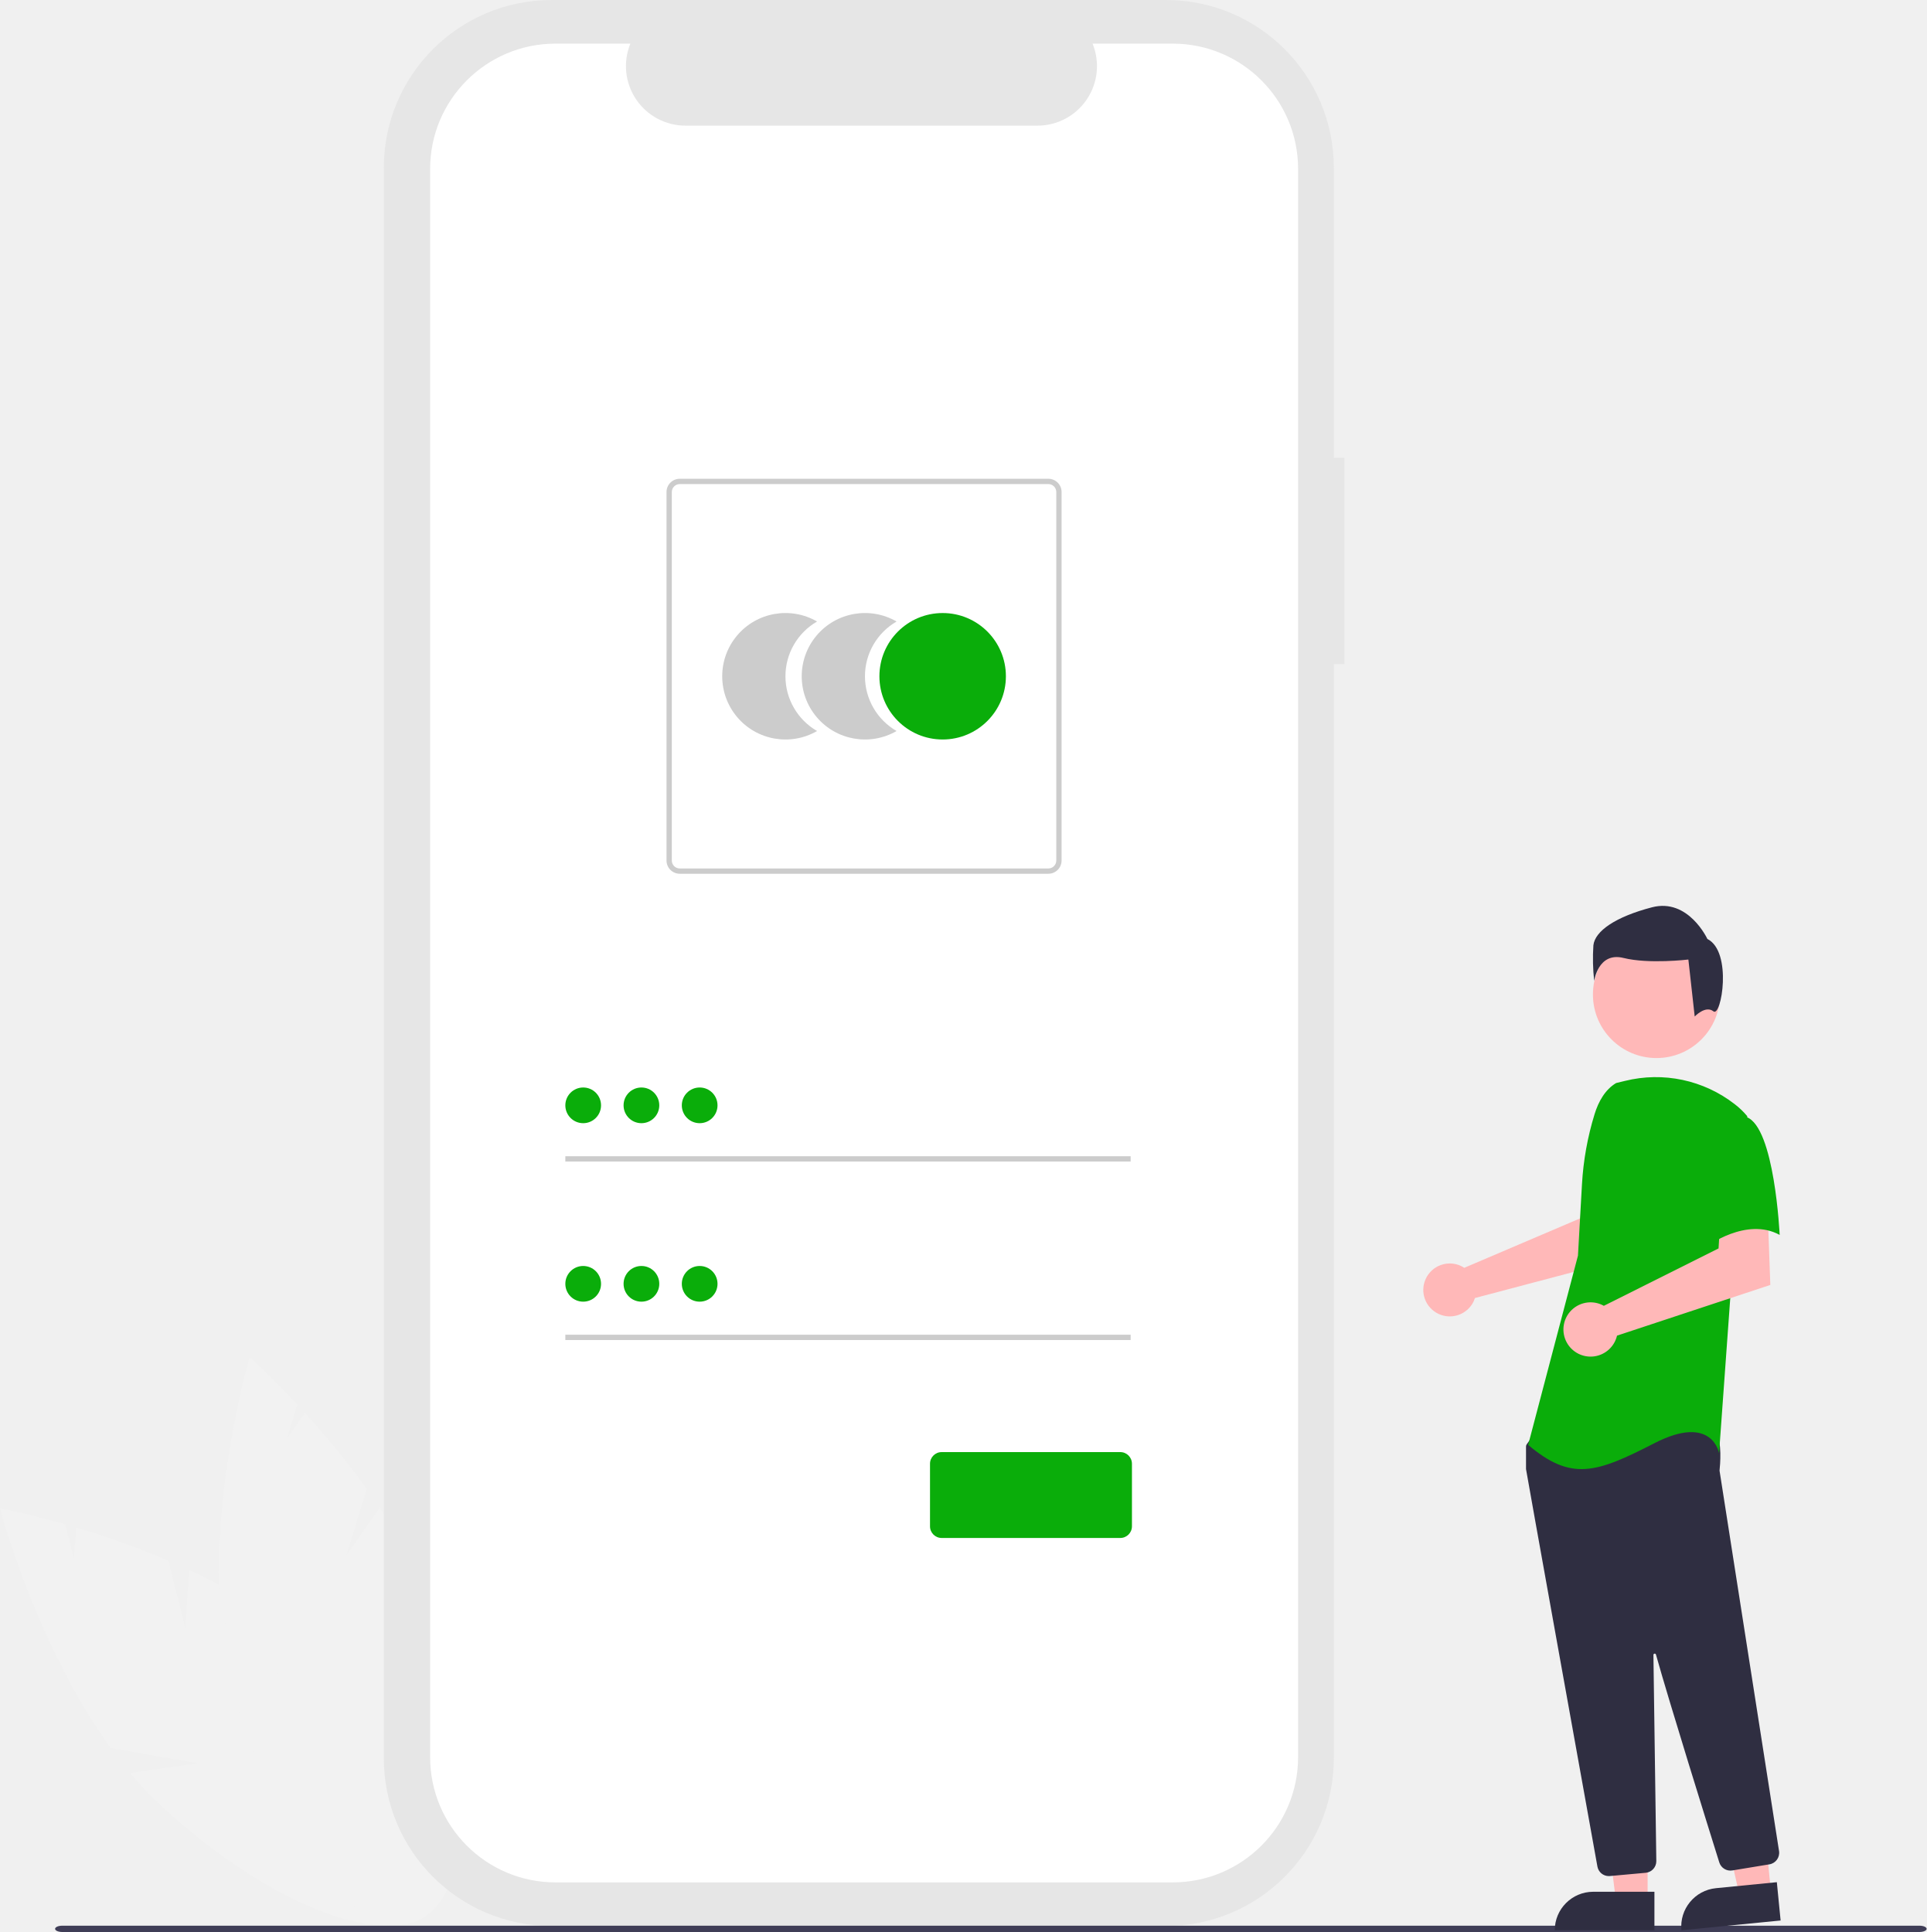
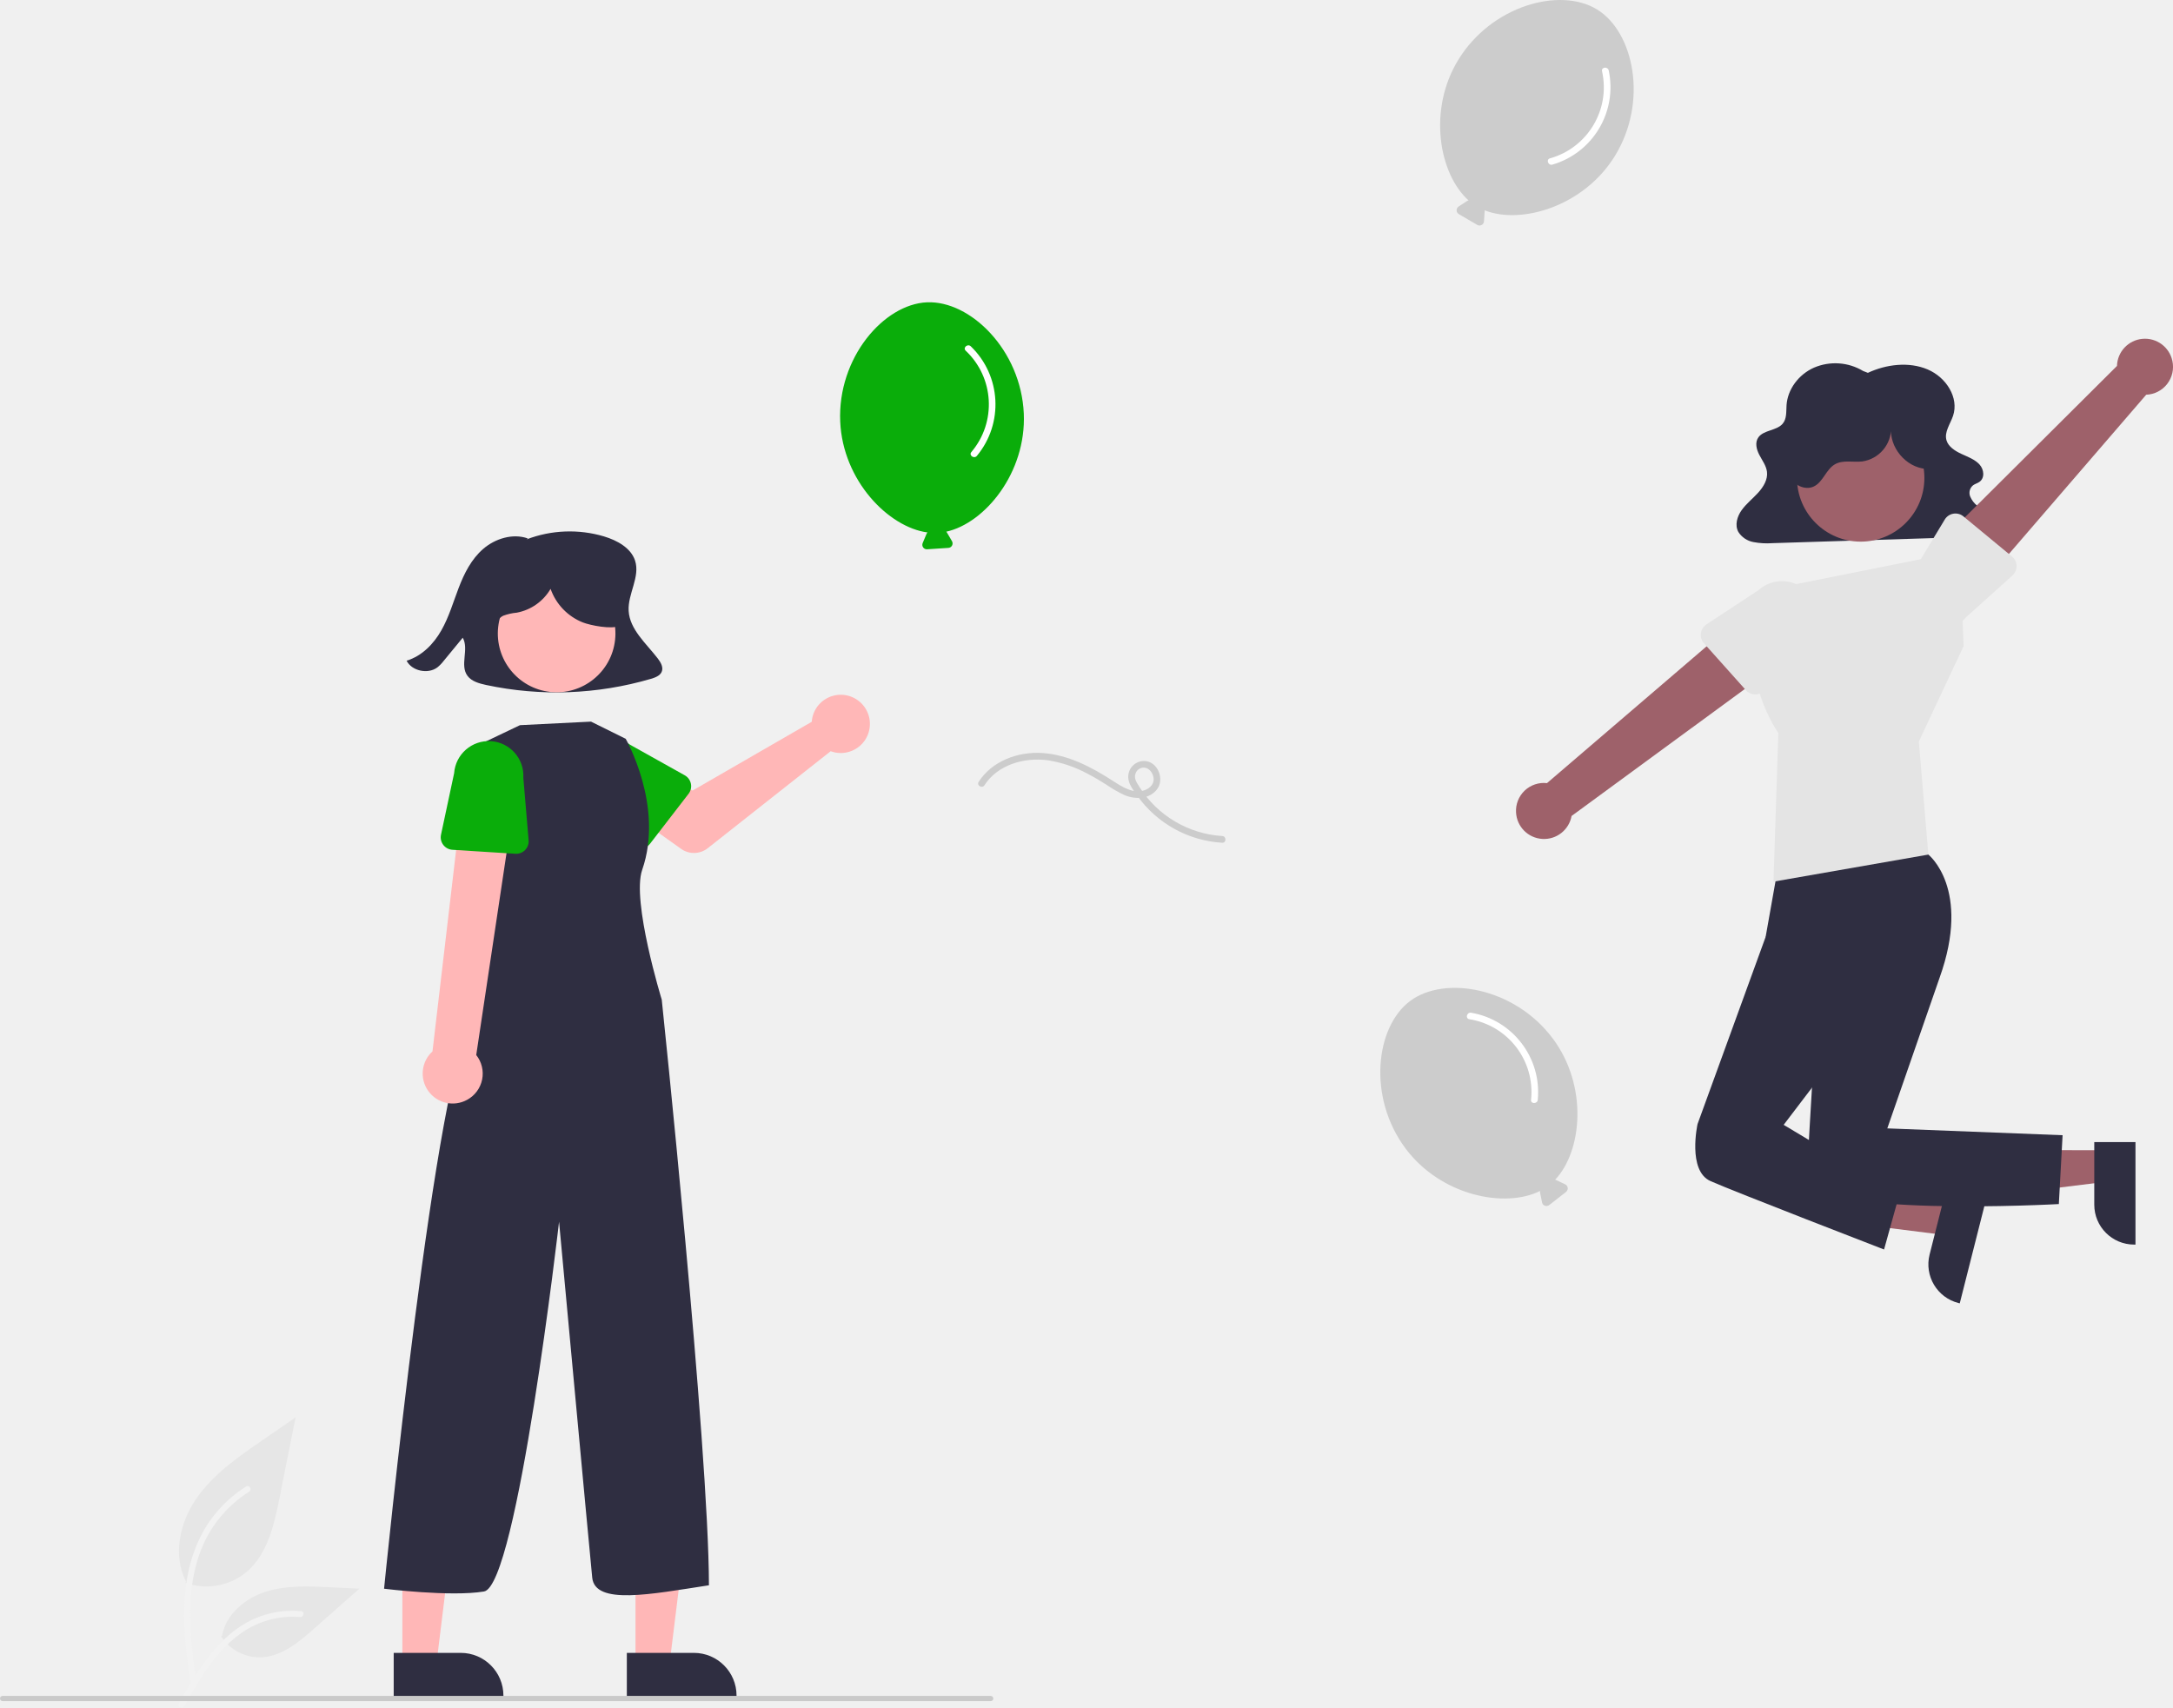
- <svg xmlns="http://www.w3.org/2000/svg" data-name="Layer 1" width="744.848" height="747.077" viewBox="0 0 744.848 747.077">
-   <path id="fa3b9e12-7275-481e-bee9-64fd9595a50d-343" data-name="Path 1" d="M299.205,705.809l-6.56-25.872a335.967,335.967,0,0,0-35.643-12.788l-.828,12.024-3.358-13.247c-15.021-4.294-25.24-6.183-25.24-6.183s13.8,52.489,42.754,92.617l33.734,5.926-26.207,3.779a135.926,135.926,0,0,0,11.719,12.422c42.115,39.092,89.024,57.028,104.773,40.06s-5.625-62.412-47.74-101.5c-13.056-12.119-29.457-21.844-45.875-29.5Z" transform="translate(-227.576 -76.46149)" fill="#f2f2f2" />
-   <path id="bde08021-c30f-4979-a9d8-cb90b72b5ca2-344" data-name="Path 2" d="M361.591,677.706l7.758-25.538a335.94,335.94,0,0,0-23.9-29.371l-6.924,9.865,3.972-13.076c-10.641-11.436-18.412-18.335-18.412-18.335s-15.315,52.067-11.275,101.384l25.815,22.51-24.392-10.312a135.919,135.919,0,0,0,3.614,16.694c15.846,55.234,46.731,94.835,68.983,88.451s27.446-56.335,11.6-111.569c-4.912-17.123-13.926-33.926-24.023-48.965Z" transform="translate(-227.576 -76.46149)" fill="#f2f2f2" />
-   <path id="b3ac2088-de9b-4f7f-bc99-0ed9705c1a9d-345" data-name="Path 22" d="M747.327,253.445h-4.092v-112.1a64.883,64.883,0,0,0-64.883-64.883H440.845a64.883,64.883,0,0,0-64.883,64.883v615a64.883,64.883,0,0,0,64.883,64.883H678.352a64.883,64.883,0,0,0,64.882-64.883v-423.105h4.092Z" transform="translate(-227.576 -76.46149)" fill="#e6e6e6" />
-   <path id="b2715b96-3117-487c-acc0-20904544b5b7-346" data-name="Path 23" d="M680.97,93.335h-31a23.02,23.02,0,0,1-21.316,31.714H492.589a23.02,23.02,0,0,1-21.314-31.714H442.319a48.454,48.454,0,0,0-48.454,48.454v614.107a48.454,48.454,0,0,0,48.454,48.454H680.97a48.454,48.454,0,0,0,48.454-48.454h0V141.788a48.454,48.454,0,0,0-48.454-48.453Z" transform="translate(-227.576 -76.46149)" fill="#fff" />
-   <path id="b06d66ec-6c84-45dd-8c27-1263a6253192-347" data-name="Path 6" d="M531.234,337.965a24.437,24.437,0,0,1,12.23-21.174,24.45,24.45,0,1,0,0,42.345A24.434,24.434,0,0,1,531.234,337.965Z" transform="translate(-227.576 -76.46149)" fill="#ccc" />
-   <path id="e73810fe-4cf4-40cc-8c7c-ca544ce30bd4-348" data-name="Path 7" d="M561.971,337.965a24.436,24.436,0,0,1,12.23-21.174,24.45,24.45,0,1,0,0,42.345A24.434,24.434,0,0,1,561.971,337.965Z" transform="translate(-227.576 -76.46149)" fill="#ccc" />
-   <circle id="a4813fcf-056e-4514-bb8b-e6506f49341f" data-name="Ellipse 1" cx="364.434" cy="261.502" r="24.45" fill="#0aad0a" />
-   <path id="bbe451c3-febc-41ba-8083-4c8307a2e73e-349" data-name="Path 8" d="M632.872,414.33h-142.5a5.123,5.123,0,0,1-5.117-5.117v-142.5a5.123,5.123,0,0,1,5.117-5.117h142.5a5.123,5.123,0,0,1,5.117,5.117v142.5A5.123,5.123,0,0,1,632.872,414.33Zm-142.5-150.686a3.073,3.073,0,0,0-3.07,3.07v142.5a3.073,3.073,0,0,0,3.07,3.07h142.5a3.073,3.073,0,0,0,3.07-3.07v-142.5a3.073,3.073,0,0,0-3.07-3.07Z" transform="translate(-227.576 -76.46149)" fill="#ccc" />
-   <rect id="bb28937d-932f-4fdf-befe-f406e51091fe" data-name="Rectangle 1" x="218.562" y="447.102" width="218.552" height="2.047" fill="#ccc" />
-   <circle id="fcef55fc-4968-45b2-93bb-1a1080c85fc7" data-name="Ellipse 2" cx="225.464" cy="427.42" r="6.902" fill="#0aad0a" />
-   <rect id="ff33d889-4c74-4b91-85ef-b4882cc8fe76" data-name="Rectangle 2" x="218.562" y="516.118" width="218.552" height="2.047" fill="#ccc" />
-   <circle id="e8fa0310-b872-4adf-aedd-0c6eda09f3b8" data-name="Ellipse 3" cx="225.464" cy="496.437" r="6.902" fill="#0aad0a" />
-   <path d="M660.69,671.172H591.622a4.505,4.505,0,0,1-4.5-4.5v-24.208a4.505,4.505,0,0,1,4.5-4.5h69.068a4.505,4.505,0,0,1,4.5,4.5v24.208A4.505,4.505,0,0,1,660.69,671.172Z" transform="translate(-227.576 -76.46149)" fill="#0aad0a" />
-   <circle id="e12ee00d-aa4a-4413-a013-11d20b7f97f7" data-name="Ellipse 7" cx="247.978" cy="427.42" r="6.902" fill="#0aad0a" />
-   <circle id="f58f497e-6949-45c8-be5f-eee2aa0f6586" data-name="Ellipse 8" cx="270.492" cy="427.42" r="6.902" fill="#0aad0a" />
-   <circle id="b4d4939a-c6e6-4f4d-ba6c-e8b05485017d" data-name="Ellipse 9" cx="247.978" cy="496.437" r="6.902" fill="#0aad0a" />
-   <circle id="aff120b1-519b-4e96-ac87-836aa55663de" data-name="Ellipse 10" cx="270.492" cy="496.437" r="6.902" fill="#0aad0a" />
-   <path id="f1094013-1297-477a-ac57-08eac07c4bd5-350" data-name="Path 88" d="M969.642,823.539H251.656c-1.537,0-2.782-.546-2.782-1.218s1.245-1.219,2.782-1.219H969.642c1.536,0,2.782.546,2.782,1.219S971.178,823.539,969.642,823.539Z" transform="translate(-227.576 -76.46149)" fill="#3f3d56" />
-   <path d="M792.253,565.923a10.094,10.094,0,0,1,1.411.787l44.852-19.143,1.601-11.815,17.922-.11-1.059,27.098-59.2,15.656a10.608,10.608,0,0,1-.447,1.208,10.235,10.235,0,1,1-5.079-13.682Z" transform="translate(-227.576 -76.46149)" fill="#ffb8b8" />
-   <polygon points="636.98 735.021 624.72 735.021 618.888 687.733 636.982 687.734 636.98 735.021" fill="#ffb8b8" />
-   <path d="M615.963,731.518h23.644a0,0,0,0,1,0,0v14.887a0,0,0,0,1,0,0H601.076a0,0,0,0,1,0,0v0A14.887,14.887,0,0,1,615.963,731.518Z" fill="#2f2e41" />
-   <polygon points="684.66 731.557 672.459 732.759 662.018 686.271 680.025 684.497 684.66 731.557" fill="#ffb8b8" />
-   <path d="M891.686,806.128h23.644a0,0,0,0,1,0,0v14.887a0,0,0,0,1,0,0H876.799a0,0,0,0,1,0,0v0A14.887,14.887,0,0,1,891.686,806.128Z" transform="translate(-303.0087 15.2906) rotate(-5.62529)" fill="#2f2e41" />
-   <circle cx="640.393" cy="384.574" r="24.561" fill="#ffb8b8" />
-   <path d="M849.556,801.919a4.471,4.471,0,0,1-4.415-3.697c-6.346-35.226-27.088-150.405-27.584-153.596a1.427,1.427,0,0,1-.016-.222v-8.588a1.489,1.489,0,0,1,.279-.872l2.74-3.838a1.478,1.478,0,0,1,1.144-.625c15.622-.732,66.784-2.879,69.256.209h0c2.482,3.104,1.605,12.507,1.404,14.36l.01.193,22.985,146.995a4.512,4.512,0,0,1-3.715,5.135l-14.356,2.365a4.521,4.521,0,0,1-5.025-3.093c-4.44-14.188-19.329-61.918-24.489-80.387a.499.499,0,0,0-.98.139c.258,17.605.881,62.523,1.096,78.037l.023,1.671a4.518,4.518,0,0,1-4.093,4.536l-13.844,1.258C849.836,801.914,849.695,801.919,849.556,801.919Z" transform="translate(-227.576 -76.46149)" fill="#2f2e41" />
-   <path id="ae7af94f-88d7-4204-9f07-e3651de85c05-351" data-name="Path 99" d="M852.381,495.254c-4.286,2.548-6.851,7.23-8.323,11.995a113.681,113.681,0,0,0-4.884,27.159l-1.556,27.6-19.255,73.17c16.689,14.121,26.315,10.912,48.78-.639s25.032,3.851,25.032,3.851l4.492-62.258,6.418-68.032a30.164,30.164,0,0,0-4.861-4.674,49.658,49.658,0,0,0-42.442-8.995Z" transform="translate(-227.576 -76.46149)" fill="#0aad0a" />
-   <path d="M846.127,580.7a10.526,10.526,0,0,1,1.501.704l44.348-22.197.736-12.026,18.294-1.261.98,27.413L852.72,592.932a10.496,10.496,0,1,1-6.593-12.232Z" transform="translate(-227.576 -76.46149)" fill="#ffb8b8" />
-   <path id="a6768b0e-63d0-4b31-8462-9b2e0b00f0fd-352" data-name="Path 101" d="M902.766,508.412c10.912,3.851,12.834,45.574,12.834,45.574-12.837-7.06-28.241,4.493-28.241,4.493s-3.209-10.912-7.06-25.032a24.53,24.53,0,0,1,5.134-23.106S891.854,504.558,902.766,508.412Z" transform="translate(-227.576 -76.46149)" fill="#0aad0a" />
-   <path id="bfd7963f-0cf8-4885-9d3a-2c00bccda2e3-353" data-name="Path 102" d="M889.991,467.531c-3.06-2.448-7.235,2.002-7.235,2.002l-2.448-22.033s-15.301,1.833-25.093-.612-11.323,8.875-11.323,8.875a78.58,78.58,0,0,1-.306-13.771c.612-5.508,8.568-11.017,22.645-14.689S887.652,439.543,887.652,439.543C897.445,444.439,893.051,469.979,889.991,467.531Z" transform="translate(-227.576 -76.46149)" fill="#2f2e41" />
+ <svg xmlns="http://www.w3.org/2000/svg" data-name="Layer 1" width="837.865" height="658.418" viewBox="0 0 837.865 658.418">
+   <path d="M434.682,374.668c-4.484-5.81-10.82-11.185-11.222-18.354-.368-6.575,4.535-13.104,2.467-19.394-1.59-4.837-6.835-7.755-11.96-9.301a46.485,46.485,0,0,0-29.873,1.15l.519-.366c-5.834-2.078-12.654.067-17.245,4.041-4.591,3.974-7.319,9.482-9.436,15.002-2.117,5.52-3.757,11.242-6.699,16.416-2.942,5.175-7.445,9.881-13.388,11.67,1.989,3.968,8.208,5.329,11.855,2.595a14.996,14.996,0,0,0,2.495-2.579q3.648-4.437,7.298-8.873c2.503,4.451-1.236,10.595,1.84,14.717,1.586,2.125,4.484,2.932,7.175,3.511a129.781,129.781,0,0,0,63.492-2.355c1.659-.489,3.489-1.162,4.178-2.664C436.972,378.15,435.861,376.196,434.682,374.668Z" transform="translate(-181.0674 -120.7911)" fill="#2f2e41" />
+   <path d="M494.317,397.34a11.265,11.265,0,0,0-.256,1.755l-45.97,26.52-11.174-6.432-11.912,15.594,18.674,13.31a8.561,8.561,0,0,0,10.271-.25L501.354,410.44a11.233,11.233,0,1,0-7.037-13.1Z" transform="translate(-181.0674 -120.7911)" fill="#ffb7b7" />
+   <path d="M446.555,426.871l-14.857,19.256a4.816,4.816,0,0,1-7.281.399l-16.819-17.466a13.374,13.374,0,0,1,16.401-21.129l21.095,11.796a4.816,4.816,0,0,1,1.461,7.144Z" transform="translate(-181.0674 -120.7911)" fill="#0aad0a" />
+   <polygon points="245.04 641.589 258.159 641.588 264.4 590.984 245.037 590.985 245.04 641.589" fill="#ffb7b7" />
+   <path d="M422.76,758.097l25.837-.001h.001A16.466,16.466,0,0,1,465.064,774.561v.535l-42.303.002Z" transform="translate(-181.0674 -120.7911)" fill="#2f2e41" />
+   <polygon points="155.149 641.589 168.269 641.588 174.51 590.984 155.147 590.985 155.149 641.589" fill="#ffb7b7" />
+   <path d="M332.87,758.097l25.837-.001h.001a16.466,16.466,0,0,1,16.465,16.465v.535l-42.303.002Z" transform="translate(-181.0674 -120.7911)" fill="#2f2e41" />
+   <circle cx="395.69" cy="365.04" r="22.674" transform="translate(-191.4143 597.7442) rotate(-83.73558)" fill="#ffb7b7" />
+   <path d="M408.957,399.03l13.358,6.617s14.924,25.937,6.363,50.549c-4.156,11.95,7.548,50.042,7.548,50.042s18.135,172.543,18.192,225.796c-22.53,3.464-43.932,7.744-45.002-2.957S396.631,591.849,396.631,591.849,380.522,732.289,367.681,734.429s-38.524-1.07-38.524-1.07,20.39-205.717,34.301-218.559l2.14-10.701-.057-96.057,16.028-7.649Z" transform="translate(-181.0674 -120.7911)" fill="#2f2e41" />
+   <path d="M361.173,544.856a11.496,11.496,0,0,0,3.522-17.272L380.229,424.037l-20.296-.974L347.824,526.181a11.558,11.558,0,0,0,13.349,18.675Z" transform="translate(-181.0674 -120.7911)" fill="#ffb7b7" />
+   <path d="M379.788,449.982l-24.273-1.532a4.816,4.816,0,0,1-4.406-5.81l5.058-23.714a13.374,13.374,0,0,1,26.689,1.764l2.034,24.083a4.816,4.816,0,0,1-5.102,5.21Z" transform="translate(-181.0674 -120.7911)" fill="#0aad0a" />
+   <path d="M419.454,350.301c-.884-4.008-3.753-7.329-7.059-9.761a28.911,28.911,0,0,0-36.959,2.247,18.887,18.887,0,0,0-5.708,9.149,11.221,11.221,0,0,0,2.392,10.218l.453.284c-.411-1.742.943-3.483,2.559-4.252a20.45,20.45,0,0,1,5.221-1.171,19.193,19.193,0,0,0,13.009-9.18,21.675,21.675,0,0,0,12.421,12.945c2.997,1.172,11.227,2.783,14.08,1.296C423.502,360.179,420.337,354.309,419.454,350.301Z" transform="translate(-181.0674 -120.7911)" fill="#2f2e41" />
+   <path id="a7292837-b693-4341-9d08-f79d69c00516-311" data-name="Path 438" d="M252.622,731.121a24.215,24.215,0,0,0,23.383-4.119c8.19-6.874,10.758-18.196,12.847-28.682l6.18-31.017-12.938,8.908c-9.305,6.406-18.818,13.019-25.26,22.298s-9.252,21.947-4.078,31.988" transform="translate(-181.0674 -120.7911)" fill="#e6e6e6" />
+   <path id="bbe87a9d-22ff-4c97-8b47-e161a95b9ece-312" data-name="Path 439" d="M254.619,770.832c-1.628-11.864-3.304-23.881-2.159-35.872,1.015-10.649,4.264-21.049,10.878-29.579a49.206,49.206,0,0,1,12.625-11.44c1.262-.796,2.424,1.204,1.167,1.997a46.779,46.779,0,0,0-18.504,22.326c-4.029,10.246-4.675,21.416-3.982,32.3.419,6.582,1.311,13.121,2.206,19.653a1.198,1.198,0,0,1-.808,1.423,1.163,1.163,0,0,1-1.423-.808Z" transform="translate(-181.0674 -120.7911)" fill="#f2f2f2" />
+   <path id="ed3d176e-02dd-4f6a-96fc-dfdec80464da-313" data-name="Path 442" d="M266.34,751.795a17.825,17.825,0,0,0,15.531,8.019c7.864-.373,14.418-5.86,20.317-11.07l17.452-15.409-11.55-.553c-8.306-.398-16.827-.771-24.738,1.793s-15.208,8.726-16.654,16.915" transform="translate(-181.0674 -120.7911)" fill="#e6e6e6" />
+   <path id="ae799342-61c9-47cf-bc03-dd36b89c58fd-314" data-name="Path 443" d="M250.016,777.651c7.84-13.871,16.932-29.288,33.181-34.216a37.026,37.026,0,0,1,13.955-1.441c1.482.128,1.112,2.412-.367,2.285a34.398,34.398,0,0,0-22.272,5.892c-6.28,4.275-11.17,10.218-15.308,16.519-2.535,3.861-4.806,7.884-7.076,11.903C251.404,779.878,249.282,778.95,250.016,777.651Z" transform="translate(-181.0674 -120.7911)" fill="#f2f2f2" />
+   <path d="M779.778,521.204c-14.711-19.687-41.636-24.438-55.016-14.441s-16.453,37.166-1.742,56.853c13.617,18.223,38.288,23.193,51.876,16.366a1.706,1.706,0,0,0-.008.647l.766,3.787a1.728,1.728,0,0,0,2.758,1.019l6.487-5.068a1.728,1.728,0,0,0-.322-2.923l-3.49-1.66a1.711,1.711,0,0,0-.384-.121C791.179,564.591,793.425,539.466,779.778,521.204Z" transform="translate(-181.0674 -120.7911)" fill="#ccc" />
+   <path d="M747.599,513.771a28.432,28.432,0,0,1,23.812,31.085c-.158,1.66,2.435,1.649,2.592,0a31.088,31.088,0,0,0-25.715-33.584C746.657,510.994,745.955,513.491,747.599,513.771Z" transform="translate(-181.0674 -120.7911)" fill="#fff" />
+   <path d="M803.757,180.896c12.862-20.942,7.332-47.719-6.9-56.459s-40.615-1.563-53.476,19.379c-11.905,19.385-7.412,44.147,3.952,54.253a1.706,1.706,0,0,0-.604.232l-3.237,2.111a1.728,1.728,0,0,0,.071,2.939l7.106,4.157a1.728,1.728,0,0,0,2.597-1.378l.253-3.856a1.711,1.711,0,0,0-.03-.401C767.649,207.516,791.826,200.323,803.757,180.896Z" transform="translate(-181.0674 -120.7911)" fill="#ccc" />
+   <path d="M798.779,148.247a28.432,28.432,0,0,1-20.092,33.609c-1.601.466-.633,2.872.957,2.409a31.088,31.088,0,0,0,21.712-36.301C801.012,146.345,798.432,146.616,798.779,148.247Z" transform="translate(-181.0674 -120.7911)" fill="#fff" />
+   <path d="M575.824,280.262c-1.075-24.553-20.654-43.638-37.34-42.907S503.963,258.81,505.038,283.363c.995,22.727,18.588,40.723,33.662,42.73a1.706,1.706,0,0,0-.371.53l-1.499,3.562a1.728,1.728,0,0,0,1.705,2.395l8.215-.537a1.728,1.728,0,0,0,1.38-2.596l-1.95-3.336a1.711,1.711,0,0,0-.249-.316C560.821,322.539,576.822,303.039,575.824,280.262Z" transform="translate(-181.0674 -120.7911)" fill="#0aad0a" />
+   <path d="M553.413,256.004a28.432,28.432,0,0,1,2.181,39.096c-1.065,1.283,1.084,2.734,2.142,1.459a31.088,31.088,0,0,0-2.347-42.233C554.197,253.178,552.212,254.847,553.413,256.004Z" transform="translate(-181.0674 -120.7911)" fill="#fff" />
+   <path d="M652.335,443.144a40.784,40.784,0,0,1-31.9-18.896c-.966-1.544-2.226-3.24-1.558-5.141a3.38,3.38,0,0,1,3.502-2.339c1.971.24,3.243,2.168,3.486,4.016.275,2.096-1.203,3.741-3.029,4.52-4.461,1.903-8.962-1.038-12.595-3.385-8.28-5.348-17.387-10.184-27.42-10.794-9.283-.564-19.237,3.076-24.4,11.126-.903,1.408,1.339,2.71,2.238,1.308,5.121-7.983,15.472-10.851,24.473-9.617a47.576,47.576,0,0,1,15.313,5.199c2.474,1.284,4.873,2.707,7.224,4.203a46.099,46.099,0,0,0,7.085,4.062c4.132,1.697,9.601,1.565,12.487-2.343,2.692-3.645.612-9.715-3.892-10.739a6.085,6.085,0,0,0-7.128,7.239c.449,2.147,2.066,4.248,3.317,6.002a43.379,43.379,0,0,0,32.795,18.17c1.667.082,1.663-2.51,0-2.592Z" transform="translate(-181.0674 -120.7911)" fill="#ccc" />
+   <path d="M901.285,264.547c7.097-3.302,15.81-4.384,23.032-1.316s12.145,10.932,9.809,17.891c-1.059,3.155-3.47,6.258-2.53,9.445.723,2.453,3.245,4.072,5.723,5.224s5.187,2.12,6.978,4.062,2.165,5.285-.073,6.791c-.737.496-1.659.732-2.374,1.254a3.772,3.772,0,0,0-1.164,4.222,8.893,8.893,0,0,0,2.851,3.751c2.541,2.191,5.898,4.699,5.109,7.809a5.478,5.478,0,0,1-3.697,3.458,18.368,18.368,0,0,1-5.427.716L864.555,330.215a28.422,28.422,0,0,1-7.402-.413,8.762,8.762,0,0,1-5.813-3.905c-1.436-2.657-.493-5.931,1.28-8.412s4.282-4.439,6.355-6.717,3.769-5.123,3.404-8.067c-.293-2.357-1.847-4.395-2.963-6.537s-1.764-4.818-.319-6.789c2.037-2.777,6.927-2.526,9.243-5.113,1.748-1.953,1.41-4.763,1.584-7.281.418-6.057,4.611-11.776,10.58-14.433a20.831,20.831,0,0,1,18.953,1.291Z" transform="translate(-181.0674 -120.7911)" fill="#2f2e41" />
+   <polygon points="811.513 443.477 811.513 455.737 764.225 461.57 764.226 443.475 811.513 443.477" fill="#9e616a" />
+   <path d="M1004.465,561.142l-.001,39.531h-.5A15.387,15.387,0,0,1,988.577,585.286v-.001l.001-24.144Z" transform="translate(-181.0674 -120.7911)" fill="#2f2e41" />
+   <polygon points="753.056 464.332 750.046 476.216 702.773 470.262 707.216 452.722 753.056 464.332" fill="#9e616a" />
+   <path d="M946.411,585.009l-9.705,38.321-.485-.123a15.387,15.387,0,0,1-11.139-18.693l0-.001,5.928-23.405Z" transform="translate(-181.0674 -120.7911)" fill="#2f2e41" />
+   <path d="M922.05,447.637l2.553,2.66s16.662,13.065,4.335,47.48l-20.165,58.09,67.588,2.635-1.448,26.545s-98.017,5.452-97.16-10.701,4.474-75.965,4.474-75.965l-20.364-16.354,4.91-27.66Z" transform="translate(-181.0674 -120.7911)" fill="#2f2e41" />
+   <path d="M869.693,473.999l-7.83,8.028-26.253,72.165s-4,18,5,22,66.91,26.375,66.91,26.375l5.913-21.283-44.62-26.782,20.797-27.311,3.13-43.045Z" transform="translate(-181.0674 -120.7911)" fill="#2f2e41" />
+   <path d="M870.111,346.692l66.635-13.324,1.448,36.559-17.261,36.79,3.67,43.58L864.883,460.731l1.87-57.304s-16.038-22.625-6.59-45.43Z" transform="translate(-181.0674 -120.7911)" fill="#e4e4e4" />
+   <path d="M1018.697,259.967a10.743,10.743,0,0,1-10.092,13.019l-63.9,74.097-14.856-18.03,67.483-67.166a10.801,10.801,0,0,1,21.365-1.921Z" transform="translate(-181.0674 -120.7911)" fill="#9e616a" />
+   <path d="M958.618,338.998a4.812,4.812,0,0,1-1.592,3.681l-17.968,16.175a13.377,13.377,0,0,1-20.675-16.981l12.542-20.76a4.817,4.817,0,0,1,7.191-1.222l18.754,15.496A4.811,4.811,0,0,1,958.618,338.998Z" transform="translate(-181.0674 -120.7911)" fill="#e4e4e4" />
+   <path d="M765.626,434.1a10.743,10.743,0,0,1,11.931-11.358l74.295-63.67,11.983,20.055L787.037,435.407a10.801,10.801,0,0,1-21.411-1.307Z" transform="translate(-181.0674 -120.7911)" fill="#9e616a" />
+   <path d="M836.883,364.978a4.812,4.812,0,0,1,2.126-3.401l20.191-13.296a13.377,13.377,0,0,1,17.893,19.891L861.579,386.816a4.817,4.817,0,0,1-7.293.129L838.069,368.811A4.811,4.811,0,0,1,836.883,364.978Z" transform="translate(-181.0674 -120.7911)" fill="#e4e4e4" />
+   <circle cx="717.443" cy="184.282" r="24.561" fill="#9e616a" />
+   <path d="M923.637,301.581c-7.756-.623-14.196-8.371-13.39-16.111A13.009,13.009,0,0,1,899.106,298.716c-3.558.392-7.458-.684-10.555,1.11-3.43,1.988-4.528,6.816-8.101,8.533-3.453,1.659-7.838-.604-9.543-4.033s-1.287-7.55-.157-11.21a31.652,31.652,0,0,1,52.69-12.975c3.261,3.28,5.851,7.461,6.271,12.068s-1.717,9.605-5.854,11.675Z" transform="translate(-181.0674 -120.7911)" fill="#2f2e41" />
+   <path d="M563.067,776.692h-381a1,1,0,1,1,0-2h381a1,1,0,1,1,0,2Z" transform="translate(-181.0674 -120.7911)" fill="#cacaca" />
</svg>
